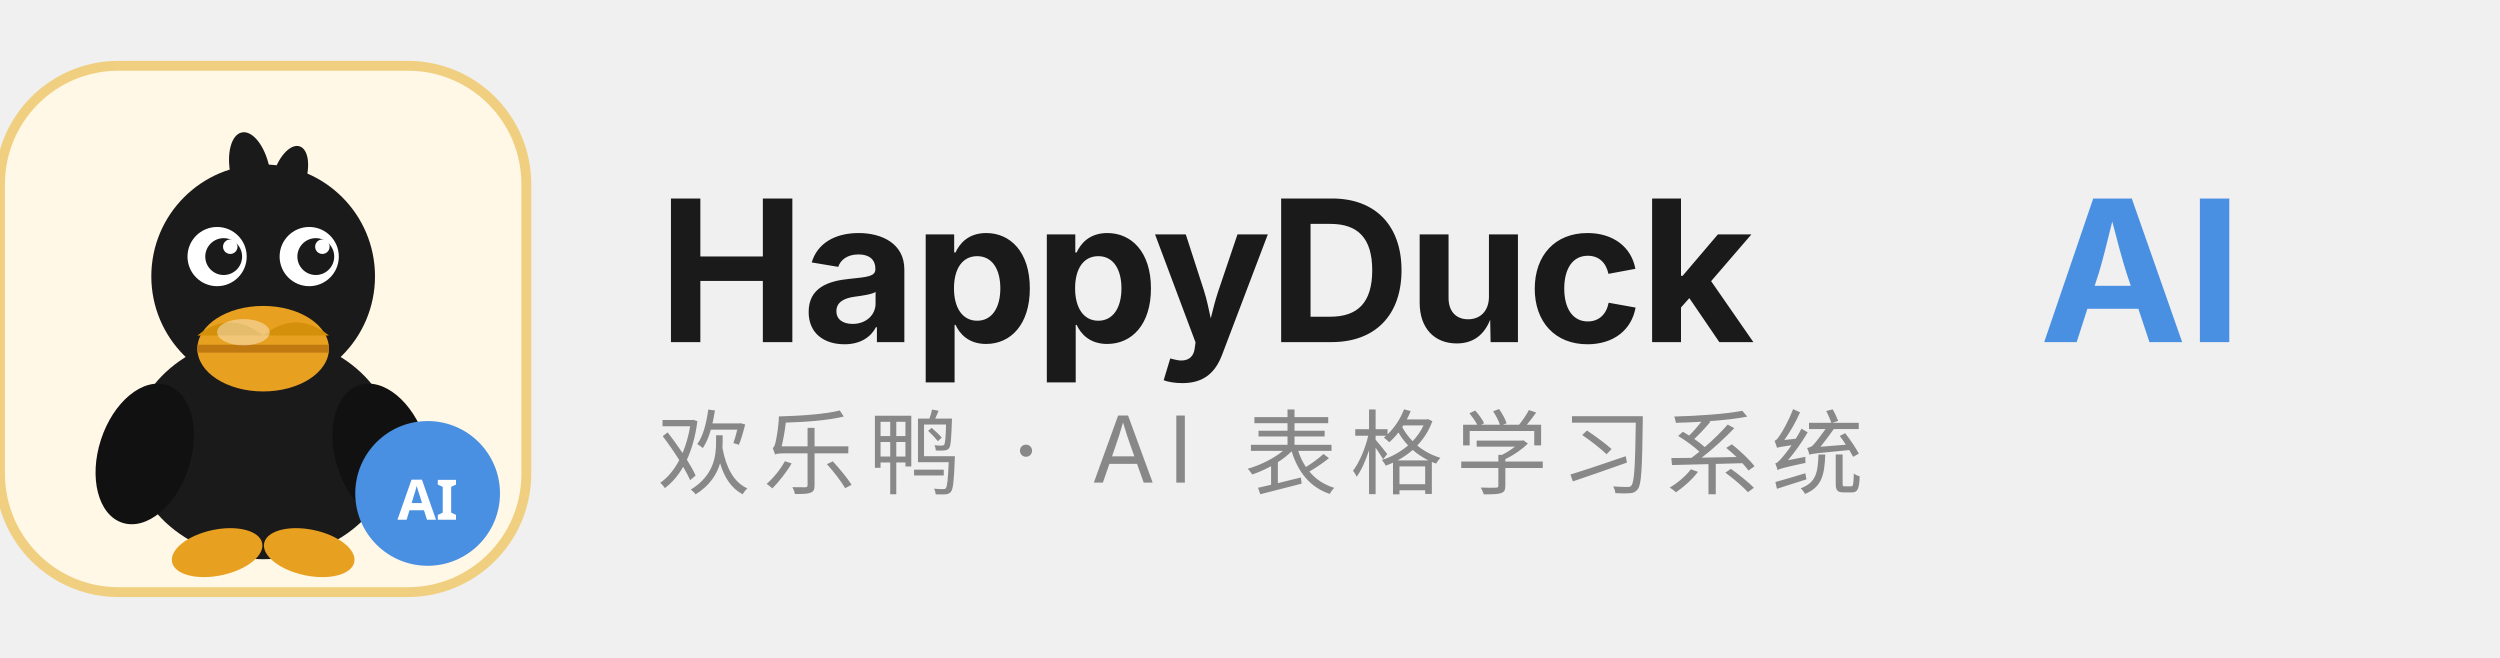
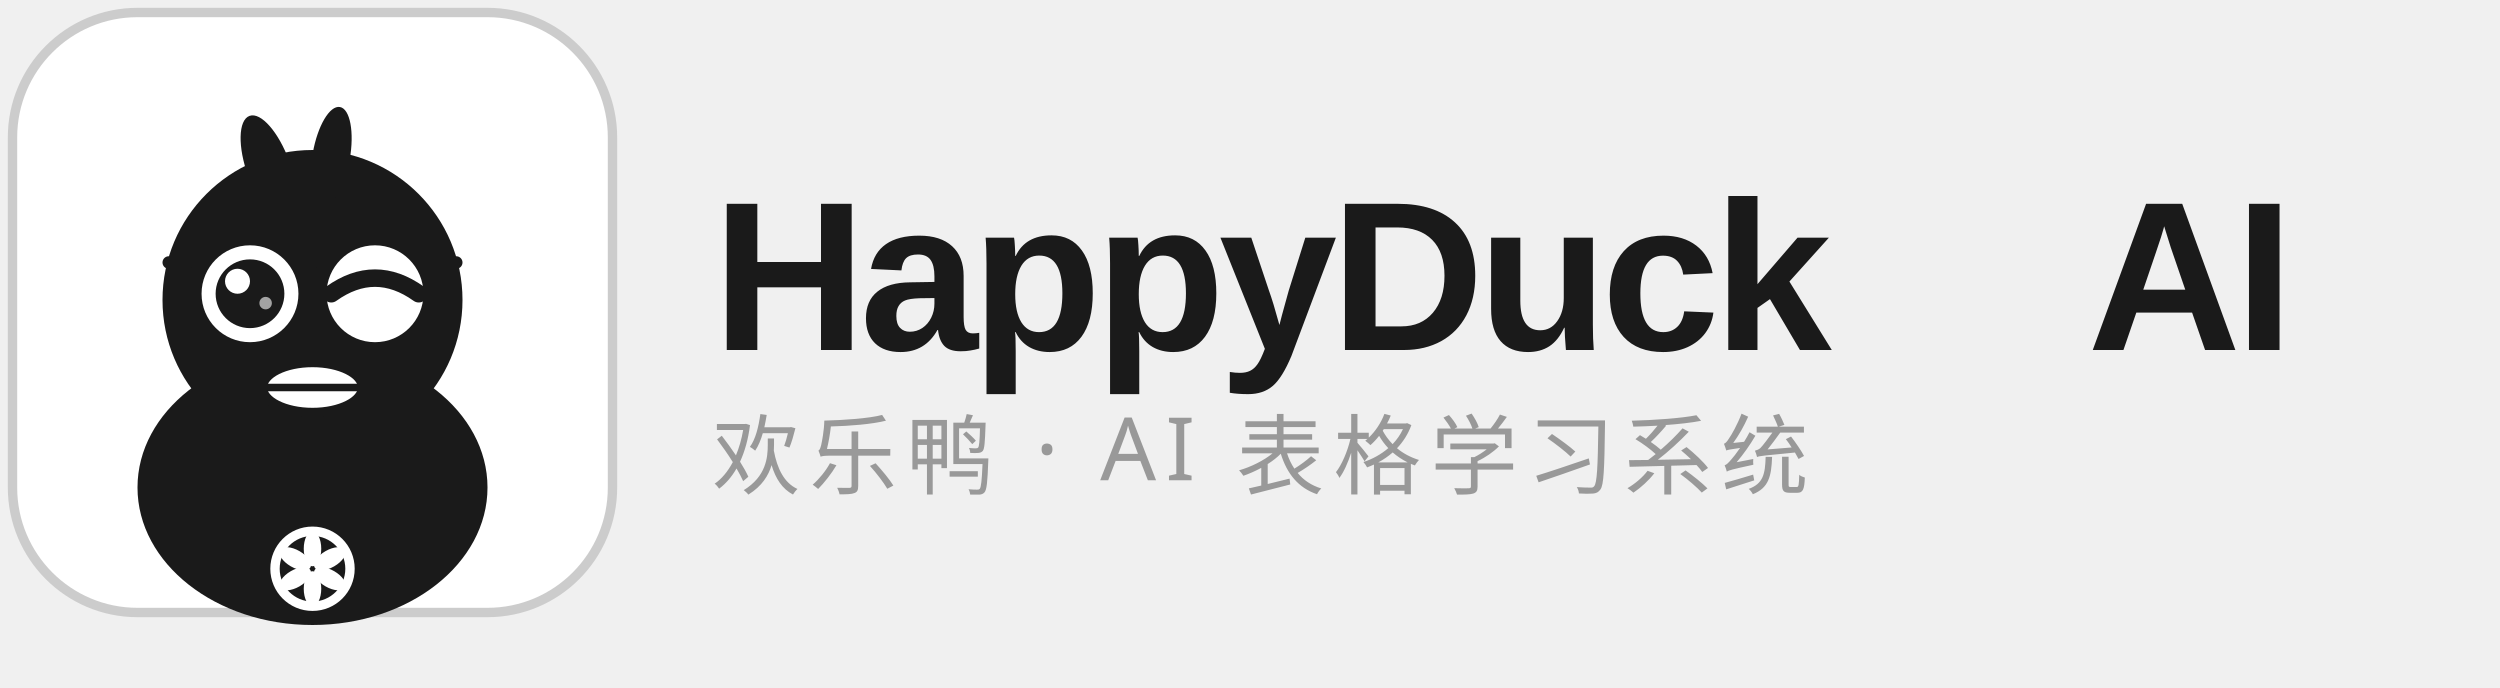
- <svg xmlns="http://www.w3.org/2000/svg" viewBox="0 0 380 100" width="380" height="100">
-   <rect x="0" y="10" width="80" height="80" rx="18" ry="18" fill="#FFF8E7" stroke="#F0D080" stroke-width="1.5" />
-   <ellipse cx="40" cy="68" rx="20" ry="17" fill="#1a1a1a" />
-   <circle cx="40" cy="42" r="17" fill="#1a1a1a" />
-   <circle cx="33" cy="39" r="4.5" fill="white" />
-   <circle cx="47" cy="39" r="4.5" fill="white" />
-   <circle cx="34" cy="39" r="2.8" fill="#1a1a1a" />
-   <circle cx="48" cy="39" r="2.8" fill="#1a1a1a" />
-   <circle cx="35" cy="37.5" r="1.1" fill="white" />
-   <circle cx="49" cy="37.5" r="1.1" fill="white" />
-   <ellipse cx="40" cy="53" rx="10" ry="6.5" fill="#E8A020" />
-   <path d="M30 51 Q35 47 40 51 Q45 47 50 51" fill="#D4900A" stroke="none" />
-   <line x1="30" y1="53" x2="50" y2="53" stroke="#C07810" stroke-width="1.2" />
-   <ellipse cx="37" cy="50.5" rx="4" ry="2" fill="white" opacity="0.4" />
-   <ellipse cx="38" cy="26" rx="3" ry="6" fill="#1a1a1a" transform="rotate(-12 38 26)" />
-   <ellipse cx="44" cy="27" rx="2.5" ry="5" fill="#1a1a1a" transform="rotate(18 44 27)" />
-   <ellipse cx="22" cy="69" rx="7" ry="11" fill="#111" transform="rotate(18 22 69)" />
-   <ellipse cx="58" cy="69" rx="7" ry="11" fill="#111" transform="rotate(-18 58 69)" />
-   <ellipse cx="33" cy="84" rx="7" ry="3.5" fill="#E8A020" transform="rotate(-12 33 84)" />
-   <ellipse cx="47" cy="84" rx="7" ry="3.5" fill="#E8A020" transform="rotate(12 47 84)" />
-   <circle cx="65" cy="75" r="11" fill="#4A90E2" />
-   <text x="65" y="79" text-anchor="middle" font-family="Arial Black, sans-serif" font-weight="900" font-size="8.5" fill="white">AI</text>
-   <text x="100" y="52" font-family="-apple-system, BlinkMacSystemFont, 'Segoe UI', sans-serif" font-weight="700" font-size="30" fill="#1a1a1a" letter-spacing="-0.5">HappyDuck</text>
-   <text x="310" y="52" font-family="-apple-system, BlinkMacSystemFont, 'Segoe UI', sans-serif" font-weight="700" font-size="30" fill="#4A90E2"> AI</text>
-   <text x="100" y="74" font-family="-apple-system, BlinkMacSystemFont, 'PingFang SC', 'Microsoft YaHei', sans-serif" font-weight="400" font-size="14" fill="#888888" letter-spacing="2">欢乐鸭 · AI 表格学习系统</text>
+ <svg xmlns="http://www.w3.org/2000/svg" viewBox="0 0 400 110" width="400" height="110">
+   <defs>
+     <clipPath id="icon-clip">
+       <rect x="2" y="2" width="96" height="96" rx="20" ry="20" />
+     </clipPath>
+   </defs>
+   <rect x="2" y="2" width="96" height="96" rx="20" ry="20" fill="white" stroke="#CCCCCC" stroke-width="1.5" />
+   <ellipse cx="50" cy="78" rx="28" ry="22" fill="#1a1a1a" />
+   <circle cx="50" cy="48" r="24" fill="#1a1a1a" />
+   <ellipse cx="43" cy="27" rx="3.5" ry="9" fill="#1a1a1a" transform="rotate(-20 43 27)" />
+   <ellipse cx="53" cy="25" rx="3" ry="8" fill="#1a1a1a" transform="rotate(10 53 25)" />
+   <circle cx="40" cy="47" r="9" fill="white" stroke="#1a1a1a" stroke-width="2.5" />
+   <circle cx="60" cy="47" r="9" fill="white" stroke="#1a1a1a" stroke-width="2.5" />
+   <line x1="49" y1="47" x2="51" y2="47" stroke="#1a1a1a" stroke-width="2.5" />
+   <line x1="31" y1="44" x2="27" y2="42" stroke="#1a1a1a" stroke-width="2" stroke-linecap="round" />
+   <line x1="69" y1="44" x2="73" y2="42" stroke="#1a1a1a" stroke-width="2" stroke-linecap="round" />
+   <circle cx="40" cy="47" r="5.5" fill="#1a1a1a" />
+   <circle cx="38" cy="45" r="2" fill="white" />
+   <circle cx="42.5" cy="48.5" r="1" fill="white" opacity="0.6" />
+   <path d="M53 47 Q60 42 67 47" fill="none" stroke="#1a1a1a" stroke-width="2.8" stroke-linecap="round" />
+   <ellipse cx="50" cy="62" rx="8" ry="4" fill="white" stroke="#1a1a1a" stroke-width="1.5" />
+   <line x1="42" y1="62" x2="58" y2="62" stroke="#1a1a1a" stroke-width="1.2" />
+   <circle cx="50" cy="91" r="6" fill="none" stroke="white" stroke-width="1.5" />
+   <g transform="translate(50,91)">
+     <ellipse cx="0" cy="-3.2" rx="1.4" ry="2.8" fill="white" transform="rotate(0)" />
+     <ellipse cx="0" cy="-3.2" rx="1.4" ry="2.8" fill="white" transform="rotate(60)" />
+     <ellipse cx="0" cy="-3.2" rx="1.4" ry="2.8" fill="white" transform="rotate(120)" />
+     <ellipse cx="0" cy="-3.2" rx="1.4" ry="2.8" fill="white" transform="rotate(180)" />
+     <ellipse cx="0" cy="-3.2" rx="1.4" ry="2.8" fill="white" transform="rotate(240)" />
+     <ellipse cx="0" cy="-3.2" rx="1.4" ry="2.8" fill="white" transform="rotate(300)" />
+   </g>
+   <text x="114" y="56" font-family="-apple-system, BlinkMacSystemFont, 'SF Pro Display', 'Helvetica Neue', Arial, sans-serif" font-weight="800" font-size="34" fill="#1a1a1a" letter-spacing="-1">HappyDuck</text>
+   <text x="334" y="56" font-family="-apple-system, BlinkMacSystemFont, 'SF Pro Display', 'Helvetica Neue', Arial, sans-serif" font-weight="800" font-size="34" fill="#1a1a1a" letter-spacing="-1"> AI</text>
+   <text x="114" y="78" font-family="'PingFang SC', 'Hiragino Sans GB', 'Microsoft YaHei', sans-serif" font-weight="400" font-size="14" fill="#999999" letter-spacing="1.5">欢乐鸭 · AI 表格学习系统</text>
</svg>
